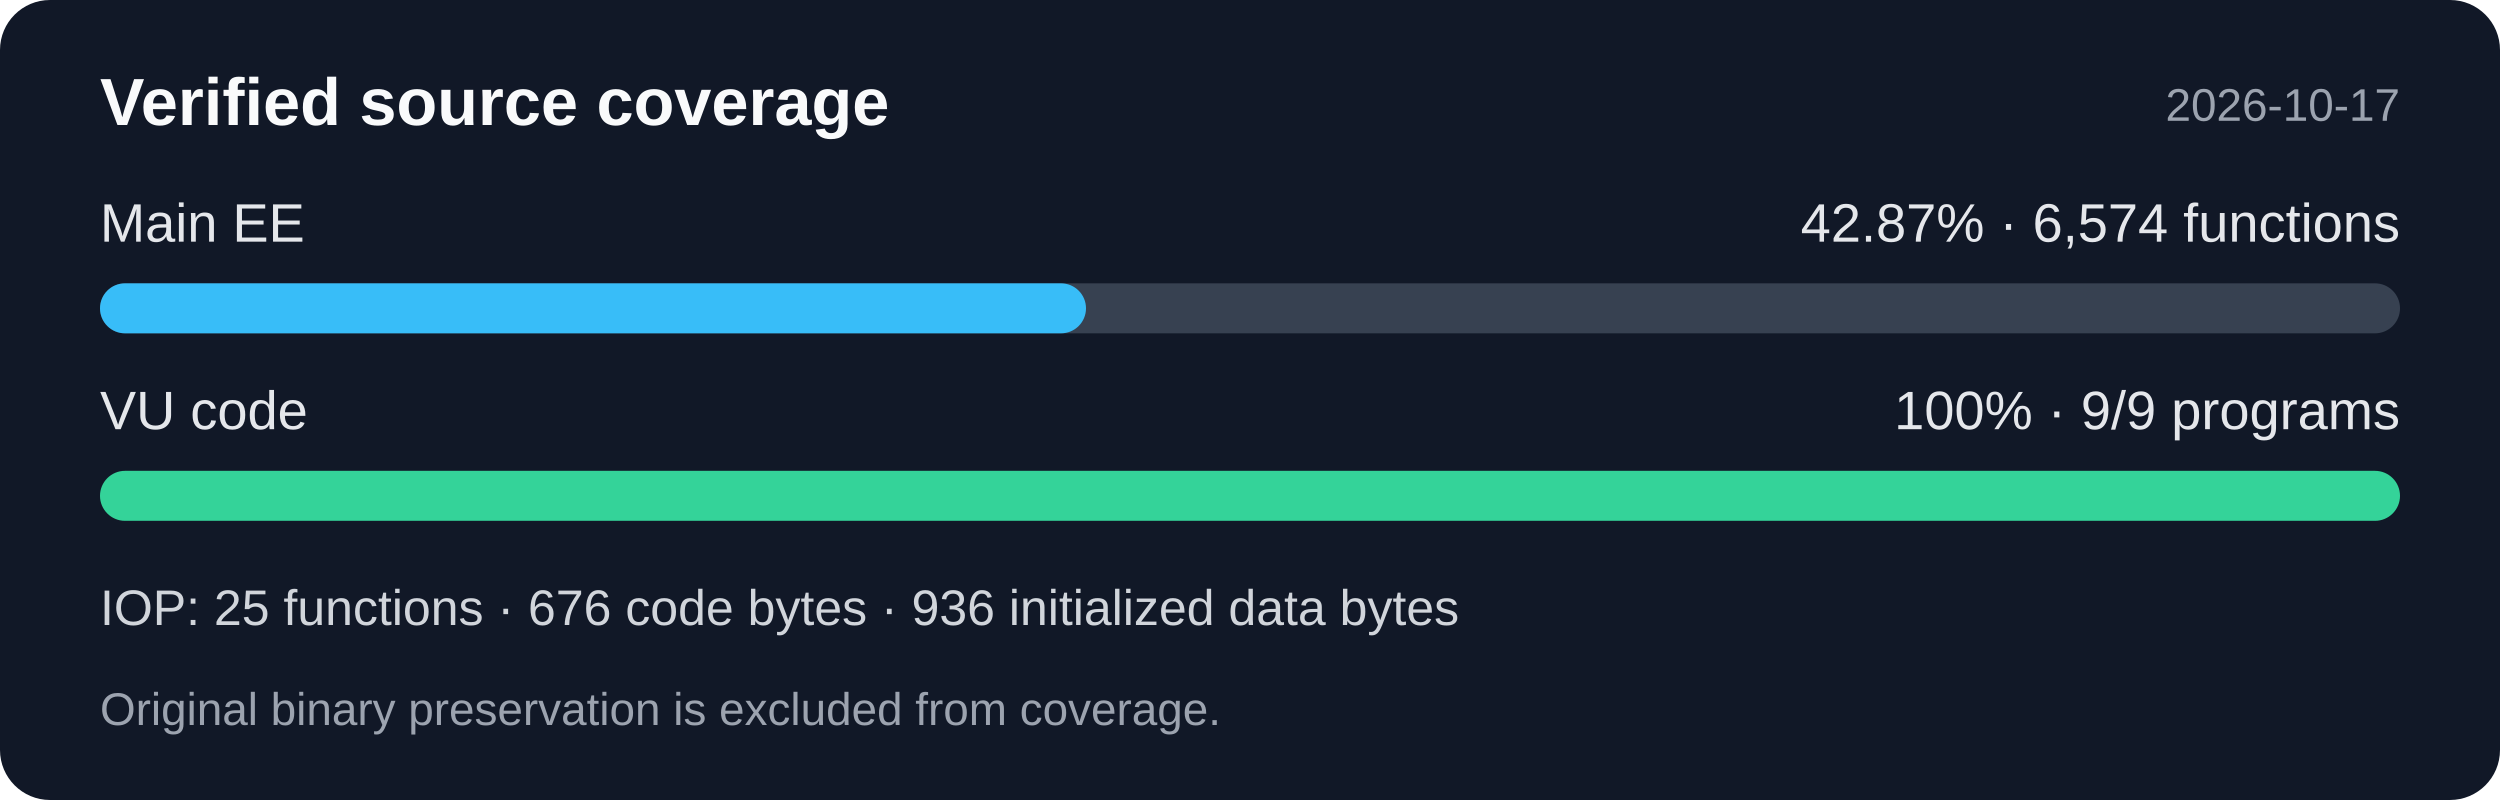
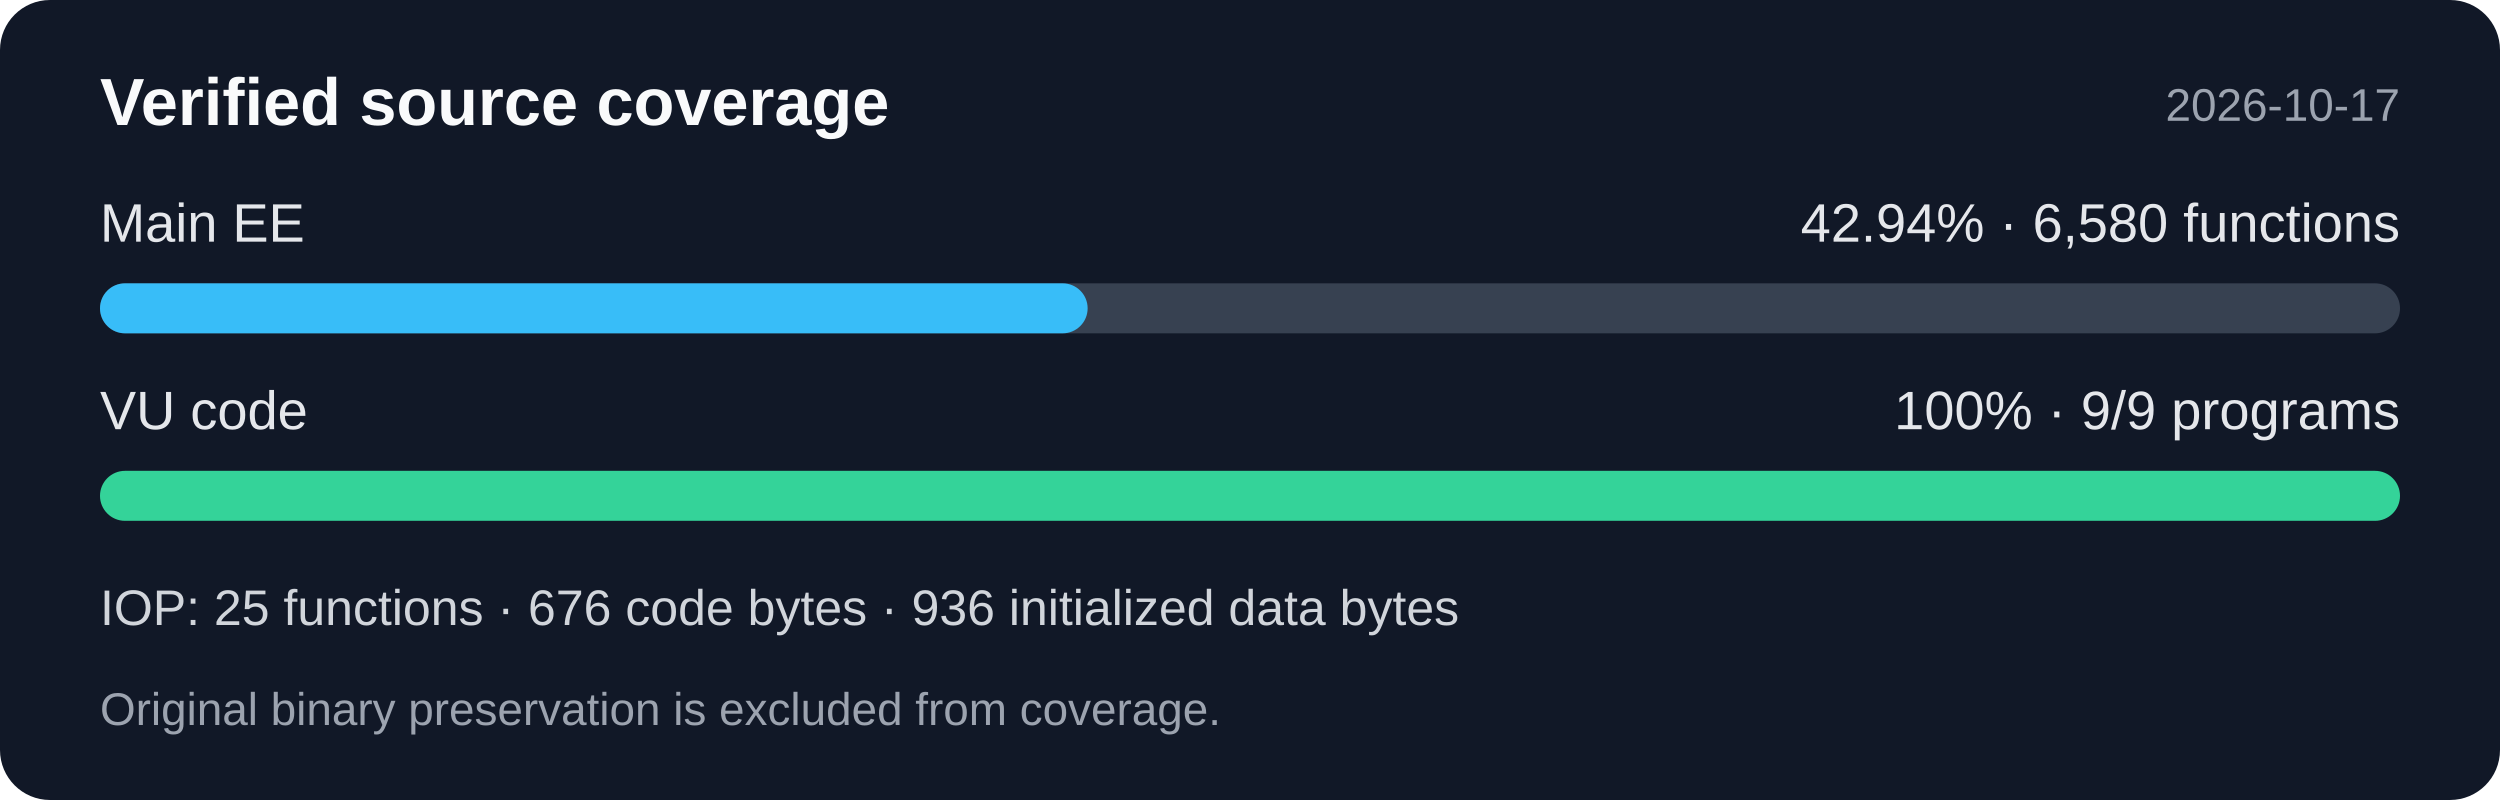
<svg xmlns="http://www.w3.org/2000/svg" width="600" height="192" viewBox="0 0 600 192" role="img" aria-labelledby="title desc">
  <rect width="600" height="192" rx="12" fill="#111827" />
  <g font-family="Segoe UI,Arial,sans-serif">
    <text x="24" y="30" fill="#f9fafb" font-size="16" font-weight="600">Verified source coverage</text>
    <text x="576" y="29" fill="#9ca3af" font-size="11" text-anchor="end">2026-10-17</text>
    <text x="24" y="58" fill="#e5e7eb" font-size="13">Main EE</text>
-     <text x="576" y="58" fill="#e5e7eb" font-size="13" text-anchor="end">42.87% · 6,574 functions</text>
+     <text x="576" y="58" fill="#e5e7eb" font-size="13" text-anchor="end">42.94% · 6,580 functions</text>
    <rect x="24" y="68" width="552" height="12" rx="6" fill="#374151" />
-     <rect x="24" y="68" width="236.641" height="12" rx="6" fill="#38bdf8" />
+     <rect x="24" y="68" width="237.033" height="12" rx="6" fill="#38bdf8" />
    <text x="24" y="103" fill="#e5e7eb" font-size="13">VU code</text>
    <text x="576" y="103" fill="#e5e7eb" font-size="13" text-anchor="end">100% · 9/9 programs</text>
    <rect x="24" y="113" width="552" height="12" rx="6" fill="#34d399" />
    <text x="24" y="150" fill="#d1d5db" font-size="12">IOP: 25 functions · 676 code bytes · 936 initialized data bytes</text>
    <text x="24" y="174" fill="#9ca3af" font-size="11">Original binary preservation is excluded from coverage.</text>
  </g>
</svg>
